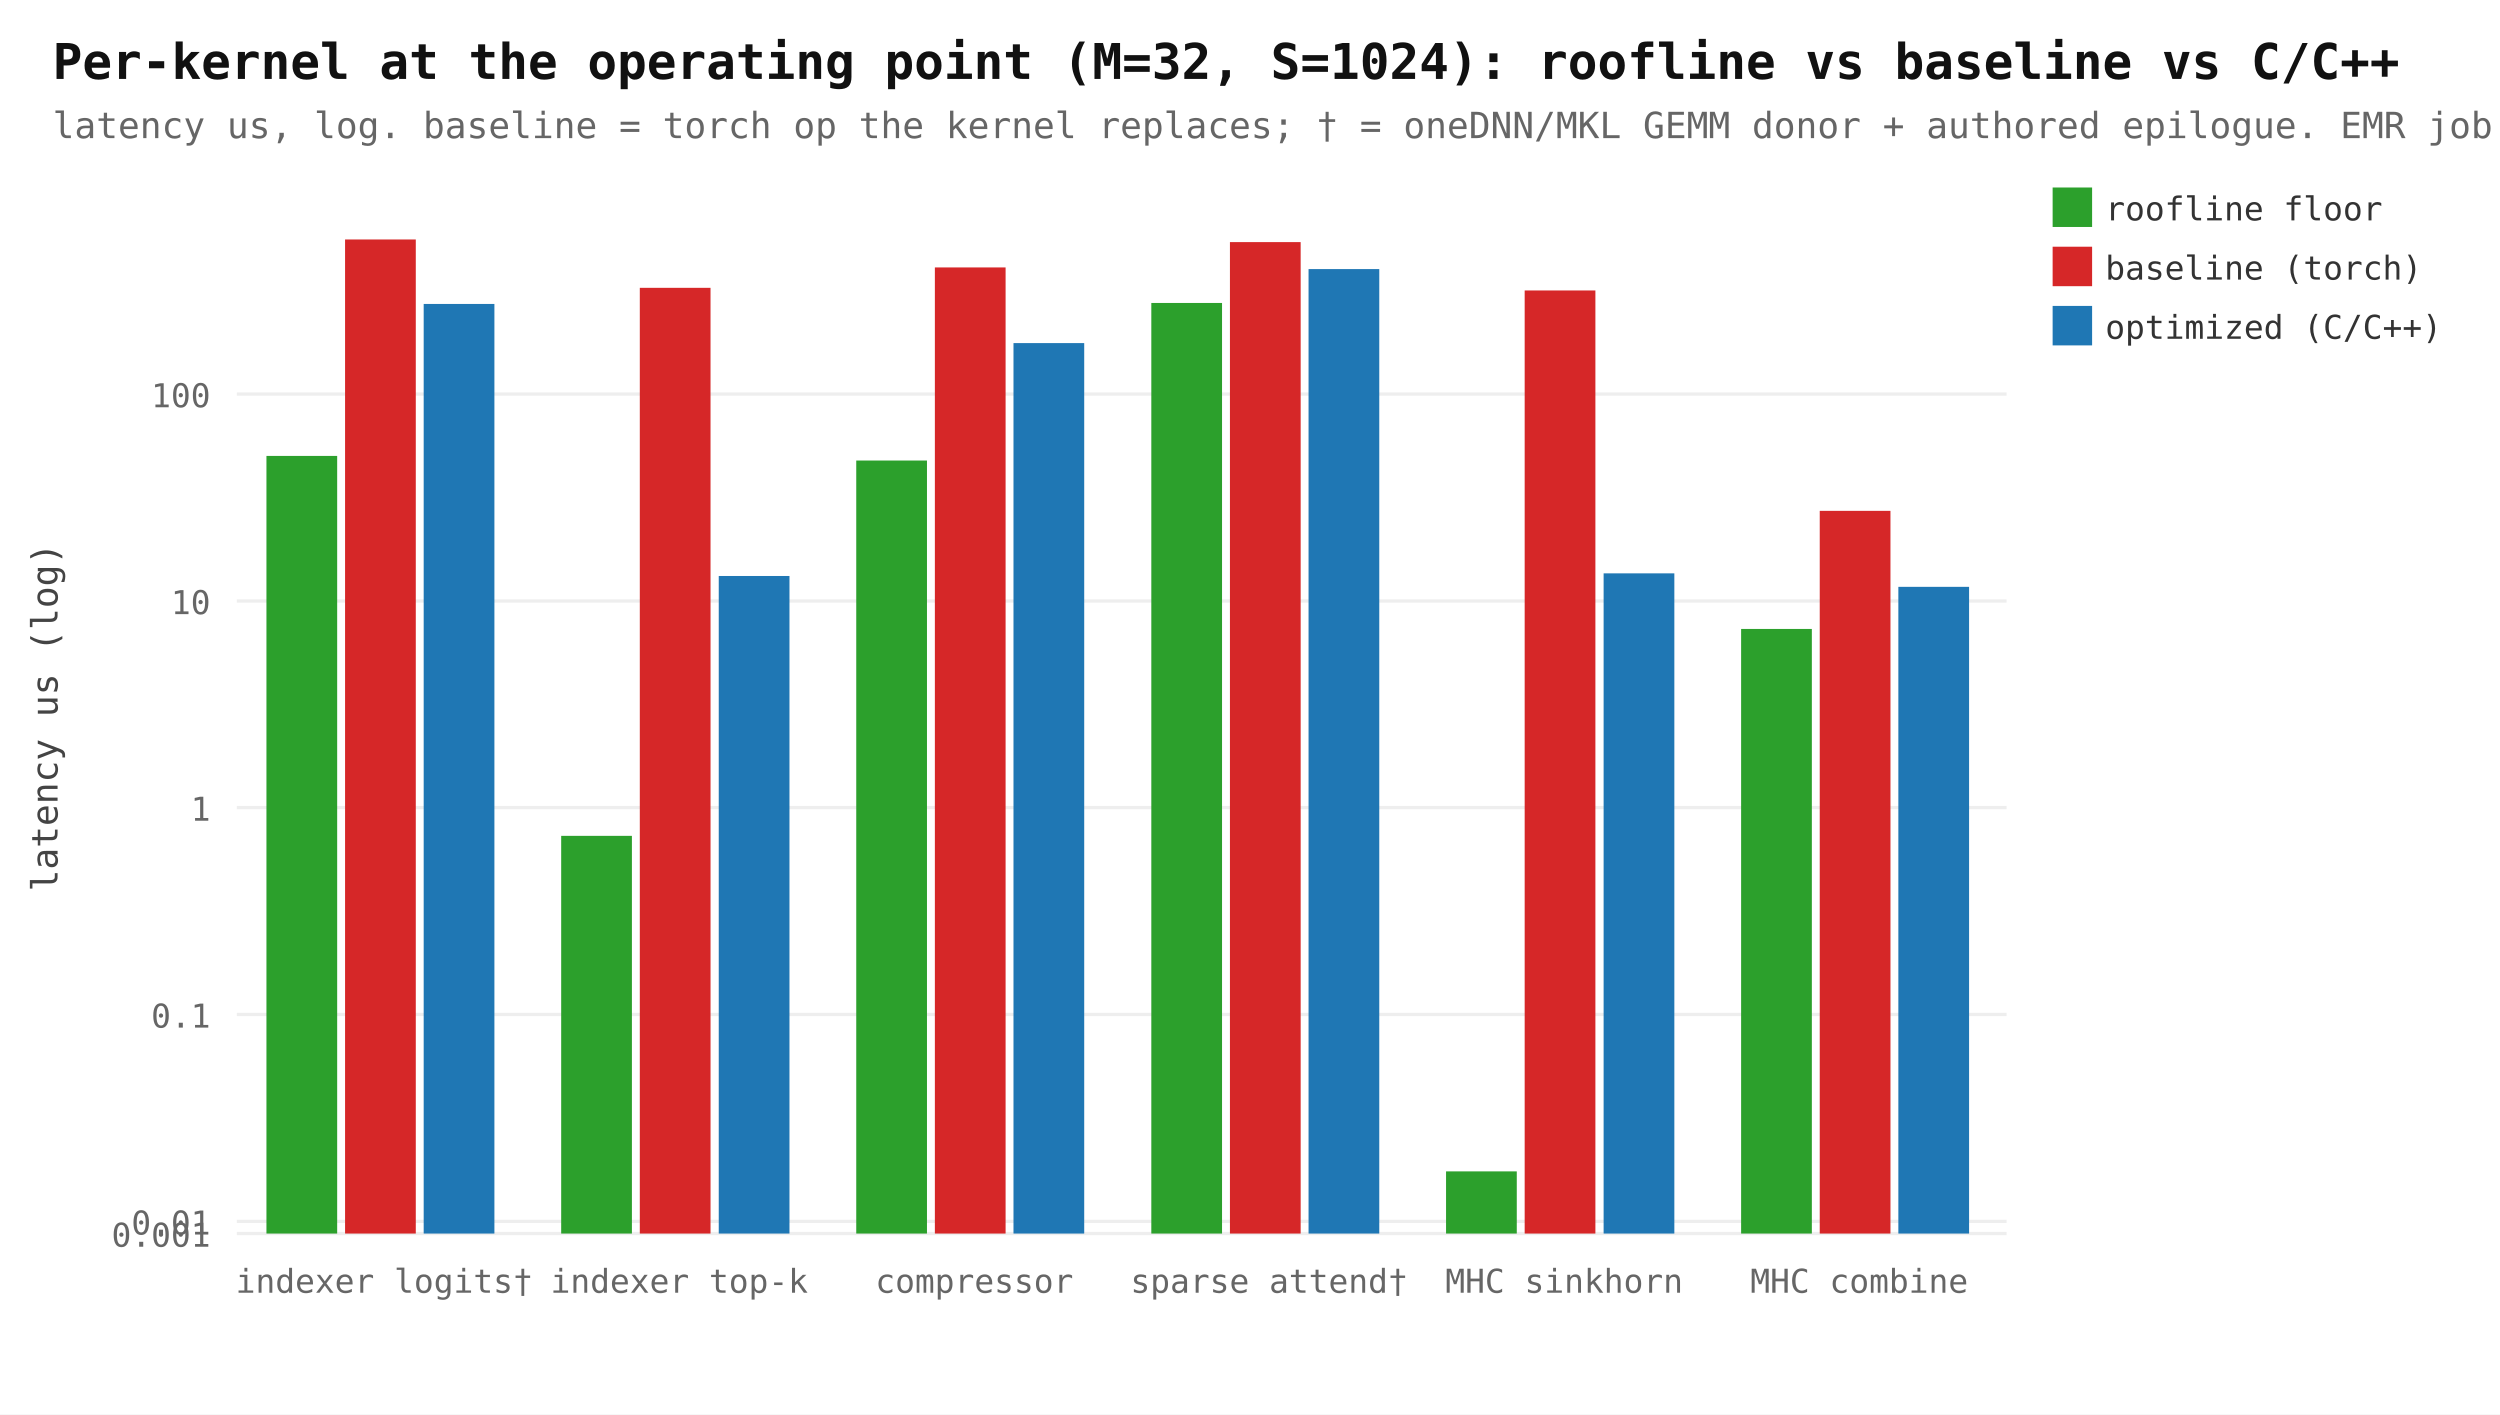
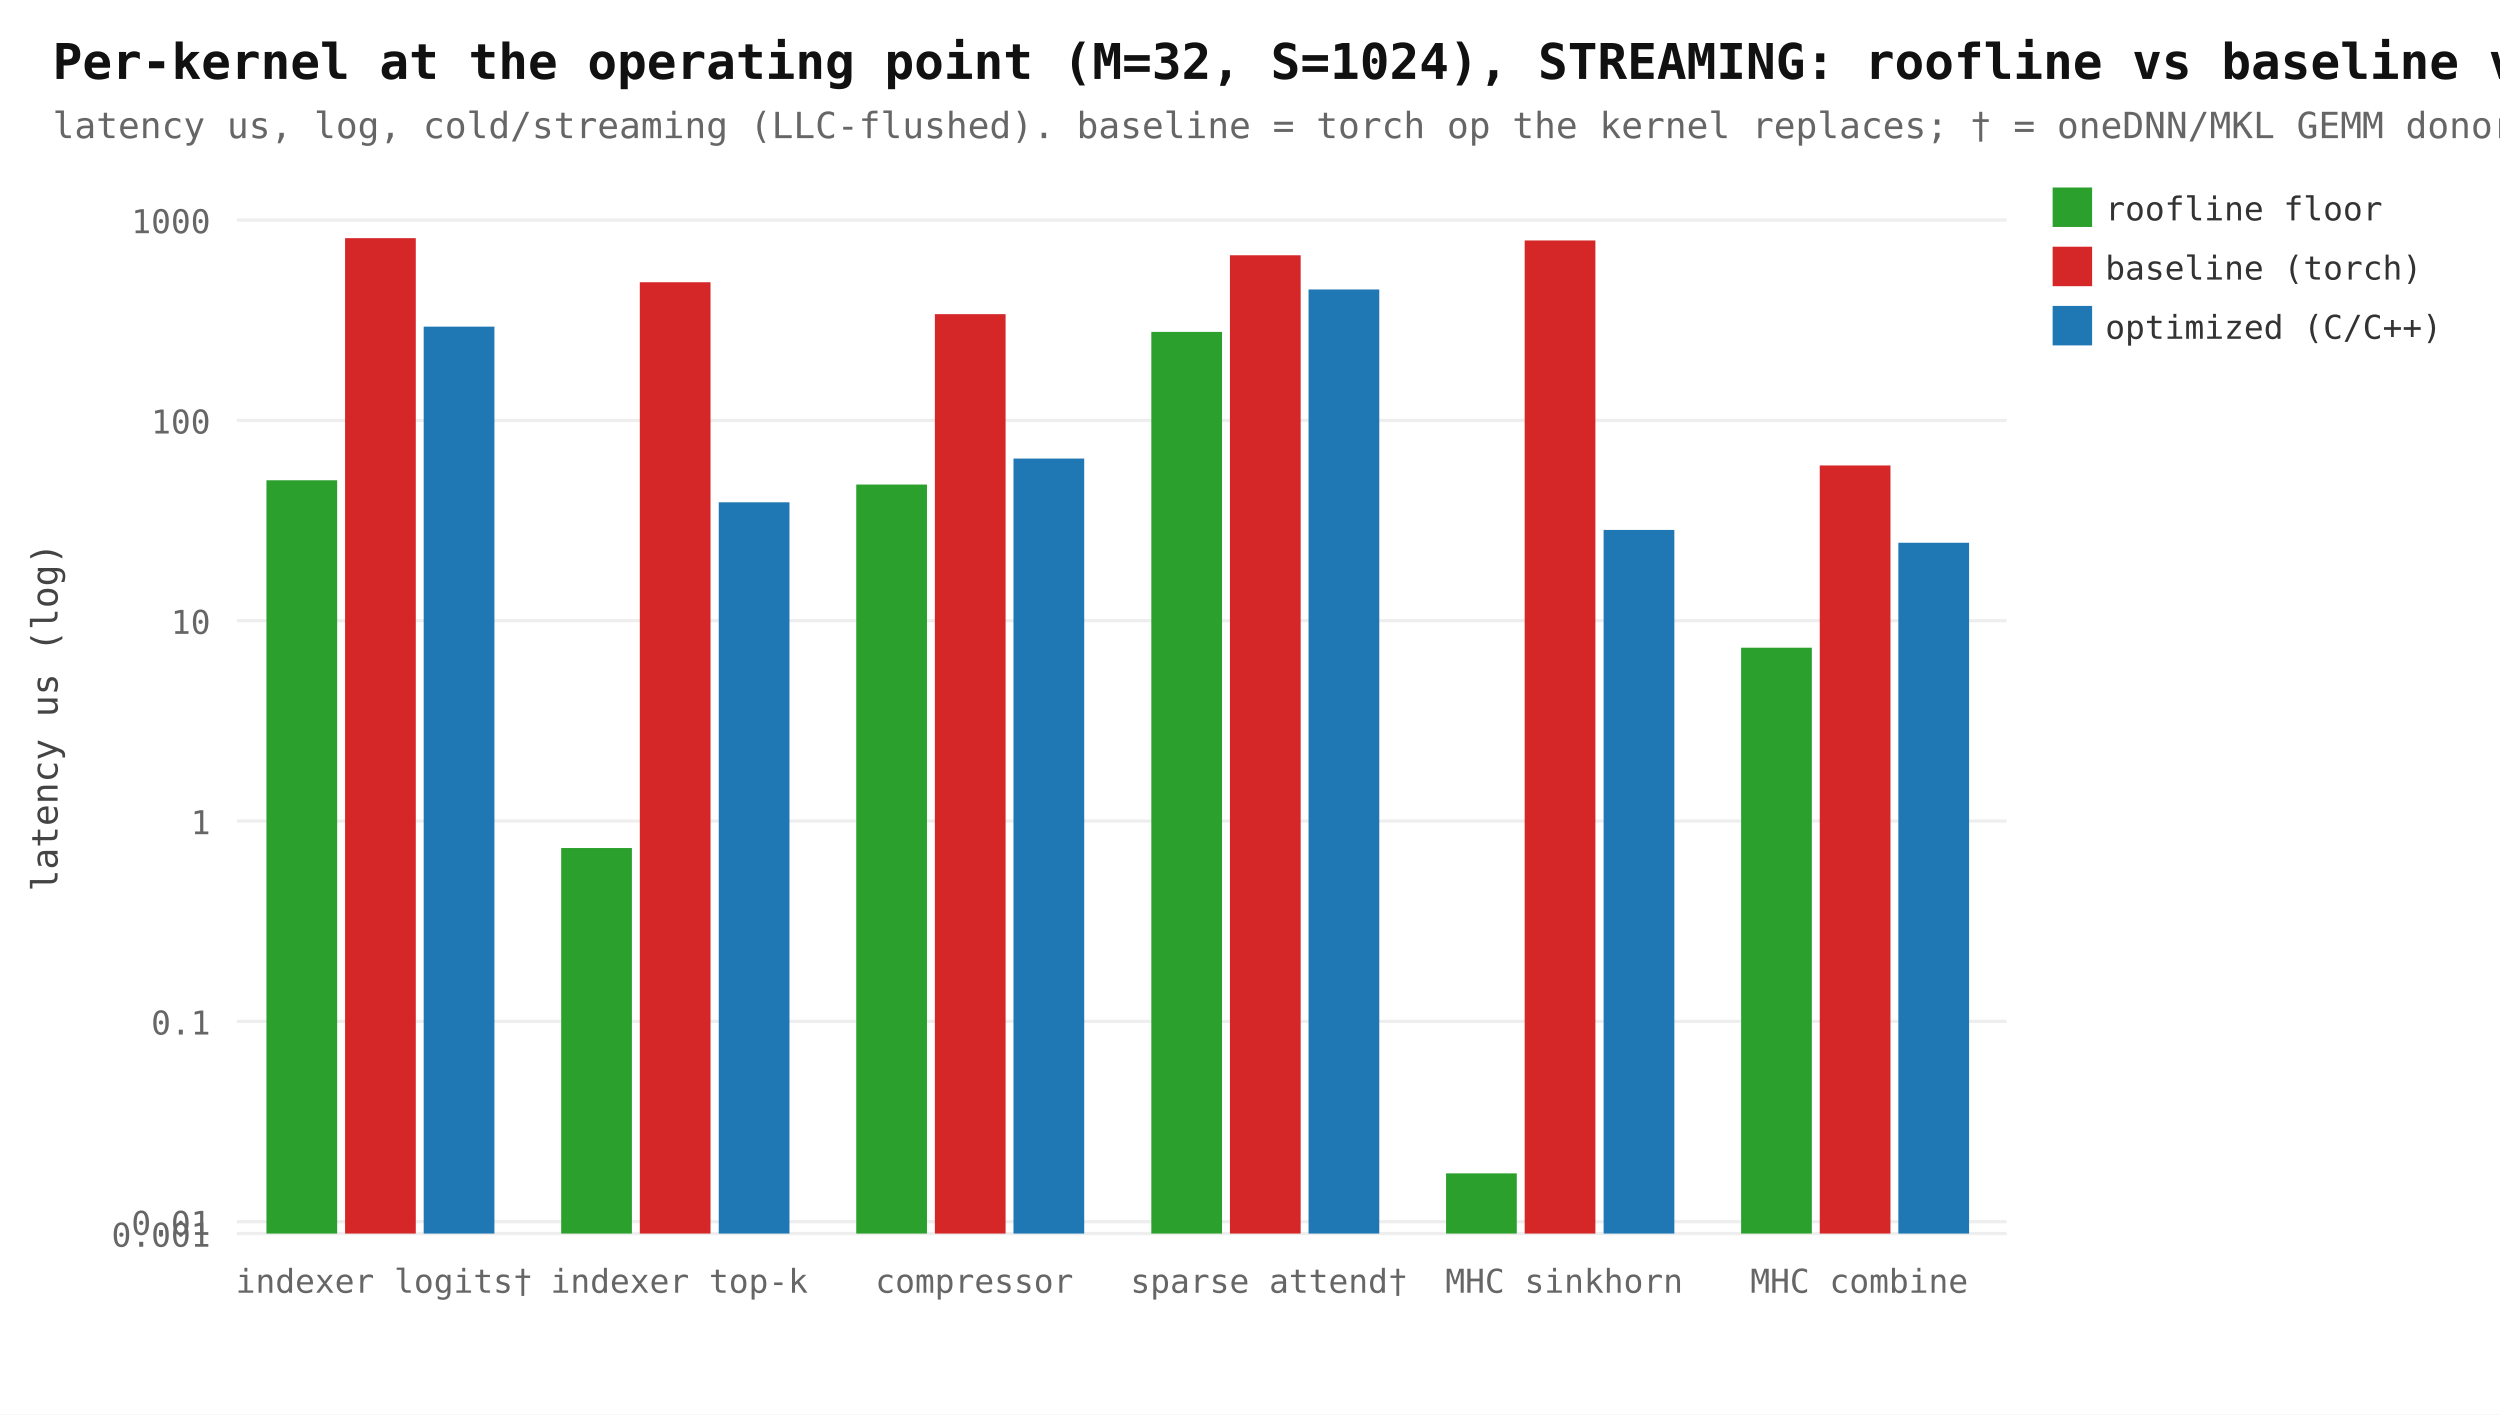
<svg xmlns="http://www.w3.org/2000/svg" viewBox="0 0 760 430" width="760" height="430">
  <rect x="0" y="0" width="760" height="430" fill="#ffffff" />
-   <text x="16.0" y="24.0" font-family="monospace" font-size="15" fill="#111" text-anchor="start" font-weight="bold">Per-kernel at the operating point (M=32, S=1024): roofline vs baseline vs C/C++</text>
-   <text x="16.0" y="42.0" font-family="monospace" font-size="11" fill="#666" text-anchor="start" font-weight="normal">latency us, log. baseline = torch op the kernel replaces; † = oneDNN/MKL GEMM donor + authored epilogue. EMR job 385001.</text>
+   <text x="16.0" y="24.0" font-family="monospace" font-size="15" fill="#111" text-anchor="start" font-weight="bold">Per-kernel at the operating point (M=32, S=1024), STREAMING: roofline vs baseline vs C/C++</text>
+   <text x="16.0" y="42.0" font-family="monospace" font-size="11" fill="#666" text-anchor="start" font-weight="normal">latency us, log, cold/streaming (LLC-flushed). baseline = torch op the kernel replaces; † = oneDNN/MKL GEMM donor. Promoted variants, 512-bit flags. EMR job 385059.</text>
  <line x1="72" y1="375.0" x2="610" y2="375.0" stroke="#eee" />
  <text x="64.0" y="379.0" font-family="monospace" font-size="10" fill="#666" text-anchor="end" font-weight="normal">0.001</text>
-   <line x1="72" y1="371.3" x2="610" y2="371.3" stroke="#eee" />
-   <text x="64.0" y="375.3" font-family="monospace" font-size="10" fill="#666" text-anchor="end" font-weight="normal">0.01</text>
-   <line x1="72" y1="308.4" x2="610" y2="308.4" stroke="#eee" />
-   <text x="64.0" y="312.4" font-family="monospace" font-size="10" fill="#666" text-anchor="end" font-weight="normal">0.1</text>
-   <line x1="72" y1="245.5" x2="610" y2="245.5" stroke="#eee" />
-   <text x="64.0" y="249.5" font-family="monospace" font-size="10" fill="#666" text-anchor="end" font-weight="normal">1</text>
-   <line x1="72" y1="182.7" x2="610" y2="182.7" stroke="#eee" />
-   <text x="64.0" y="186.7" font-family="monospace" font-size="10" fill="#666" text-anchor="end" font-weight="normal">10</text>
-   <line x1="72" y1="119.8" x2="610" y2="119.8" stroke="#eee" />
-   <text x="64.0" y="123.8" font-family="monospace" font-size="10" fill="#666" text-anchor="end" font-weight="normal">100</text>
+   <line x1="72" y1="371.4" x2="610" y2="371.4" stroke="#eee" />
+   <text x="64.0" y="375.4" font-family="monospace" font-size="10" fill="#666" text-anchor="end" font-weight="normal">0.01</text>
+   <line x1="72" y1="310.5" x2="610" y2="310.5" stroke="#eee" />
+   <text x="64.0" y="314.5" font-family="monospace" font-size="10" fill="#666" text-anchor="end" font-weight="normal">0.1</text>
+   <line x1="72" y1="249.6" x2="610" y2="249.6" stroke="#eee" />
+   <text x="64.0" y="253.6" font-family="monospace" font-size="10" fill="#666" text-anchor="end" font-weight="normal">1</text>
+   <line x1="72" y1="188.7" x2="610" y2="188.7" stroke="#eee" />
+   <text x="64.0" y="192.7" font-family="monospace" font-size="10" fill="#666" text-anchor="end" font-weight="normal">10</text>
+   <line x1="72" y1="127.8" x2="610" y2="127.8" stroke="#eee" />
+   <text x="64.0" y="131.8" font-family="monospace" font-size="10" fill="#666" text-anchor="end" font-weight="normal">100</text>
+   <line x1="72" y1="66.9" x2="610" y2="66.9" stroke="#eee" />
+   <text x="64.0" y="70.9" font-family="monospace" font-size="10" fill="#666" text-anchor="end" font-weight="normal">1000</text>
  <text x="18.0" y="217.5" font-family="monospace" font-size="11" fill="#444" text-anchor="middle" transform="rotate(-90 18 218)" font-weight="normal">latency us (log)</text>
-   <rect x="81.0" y="138.6" width="21.5" height="236.4" fill="#2ca02c" />
-   <rect x="104.9" y="72.8" width="21.5" height="302.2" fill="#d62728" />
-   <rect x="128.8" y="92.4" width="21.5" height="282.6" fill="#1f77b4" />
+   <rect x="81.0" y="146.0" width="21.5" height="229.0" fill="#2ca02c" />
+   <rect x="104.9" y="72.4" width="21.5" height="302.6" fill="#d62728" />
+   <rect x="128.8" y="99.3" width="21.5" height="275.7" fill="#1f77b4" />
  <text x="116.8" y="393.0" font-family="monospace" font-size="10" fill="#666" text-anchor="middle" font-weight="normal">indexer logits†</text>
-   <rect x="170.6" y="254.1" width="21.5" height="120.9" fill="#2ca02c" />
-   <rect x="194.5" y="87.5" width="21.5" height="287.5" fill="#d62728" />
-   <rect x="218.5" y="175.1" width="21.5" height="199.9" fill="#1f77b4" />
+   <rect x="170.6" y="257.8" width="21.5" height="117.2" fill="#2ca02c" />
+   <rect x="194.5" y="85.8" width="21.5" height="289.2" fill="#d62728" />
+   <rect x="218.5" y="152.7" width="21.5" height="222.3" fill="#1f77b4" />
  <text x="206.5" y="393.0" font-family="monospace" font-size="10" fill="#666" text-anchor="middle" font-weight="normal">indexer top-k</text>
-   <rect x="260.3" y="140.0" width="21.5" height="235.0" fill="#2ca02c" />
-   <rect x="284.2" y="81.3" width="21.5" height="293.7" fill="#d62728" />
-   <rect x="308.1" y="104.3" width="21.5" height="270.7" fill="#1f77b4" />
+   <rect x="260.3" y="147.3" width="21.5" height="227.7" fill="#2ca02c" />
+   <rect x="284.2" y="95.5" width="21.5" height="279.5" fill="#d62728" />
+   <rect x="308.1" y="139.4" width="21.5" height="235.6" fill="#1f77b4" />
  <text x="296.2" y="393.0" font-family="monospace" font-size="10" fill="#666" text-anchor="middle" font-weight="normal">compressor</text>
-   <rect x="350.0" y="92.1" width="21.5" height="282.9" fill="#2ca02c" />
-   <rect x="373.9" y="73.6" width="21.5" height="301.4" fill="#d62728" />
-   <rect x="397.8" y="81.8" width="21.5" height="293.2" fill="#1f77b4" />
+   <rect x="350.0" y="100.9" width="21.5" height="274.1" fill="#2ca02c" />
+   <rect x="373.9" y="77.6" width="21.5" height="297.4" fill="#d62728" />
+   <rect x="397.8" y="88.0" width="21.5" height="287.0" fill="#1f77b4" />
  <text x="385.8" y="393.0" font-family="monospace" font-size="10" fill="#666" text-anchor="middle" font-weight="normal">sparse attend†</text>
-   <rect x="439.6" y="356.1" width="21.5" height="18.9" fill="#2ca02c" />
-   <rect x="463.5" y="88.3" width="21.5" height="286.7" fill="#d62728" />
-   <rect x="487.5" y="174.3" width="21.5" height="200.7" fill="#1f77b4" />
+   <rect x="439.6" y="356.7" width="21.5" height="18.3" fill="#2ca02c" />
+   <rect x="463.5" y="73.1" width="21.5" height="301.9" fill="#d62728" />
+   <rect x="487.5" y="161.1" width="21.5" height="213.9" fill="#1f77b4" />
  <text x="475.5" y="393.0" font-family="monospace" font-size="10" fill="#666" text-anchor="middle" font-weight="normal">MHC sinkhorn</text>
-   <rect x="529.3" y="191.2" width="21.5" height="183.8" fill="#2ca02c" />
-   <rect x="553.2" y="155.3" width="21.5" height="219.7" fill="#d62728" />
-   <rect x="577.1" y="178.4" width="21.5" height="196.6" fill="#1f77b4" />
+   <rect x="529.3" y="196.9" width="21.5" height="178.1" fill="#2ca02c" />
+   <rect x="553.2" y="141.5" width="21.5" height="233.5" fill="#d62728" />
+   <rect x="577.1" y="165.0" width="21.5" height="210.0" fill="#1f77b4" />
  <text x="565.2" y="393.0" font-family="monospace" font-size="10" fill="#666" text-anchor="middle" font-weight="normal">MHC combine</text>
  <rect x="624" y="57" width="12" height="12" fill="#2ca02c" />
  <text x="640.0" y="67.0" font-family="monospace" font-size="10" fill="#333" text-anchor="start" font-weight="normal">roofline floor</text>
  <rect x="624" y="75" width="12" height="12" fill="#d62728" />
  <text x="640.0" y="85.0" font-family="monospace" font-size="10" fill="#333" text-anchor="start" font-weight="normal">baseline (torch)</text>
  <rect x="624" y="93" width="12" height="12" fill="#1f77b4" />
  <text x="640.0" y="103.0" font-family="monospace" font-size="10" fill="#333" text-anchor="start" font-weight="normal">optimized (C/C++)</text>
</svg>
